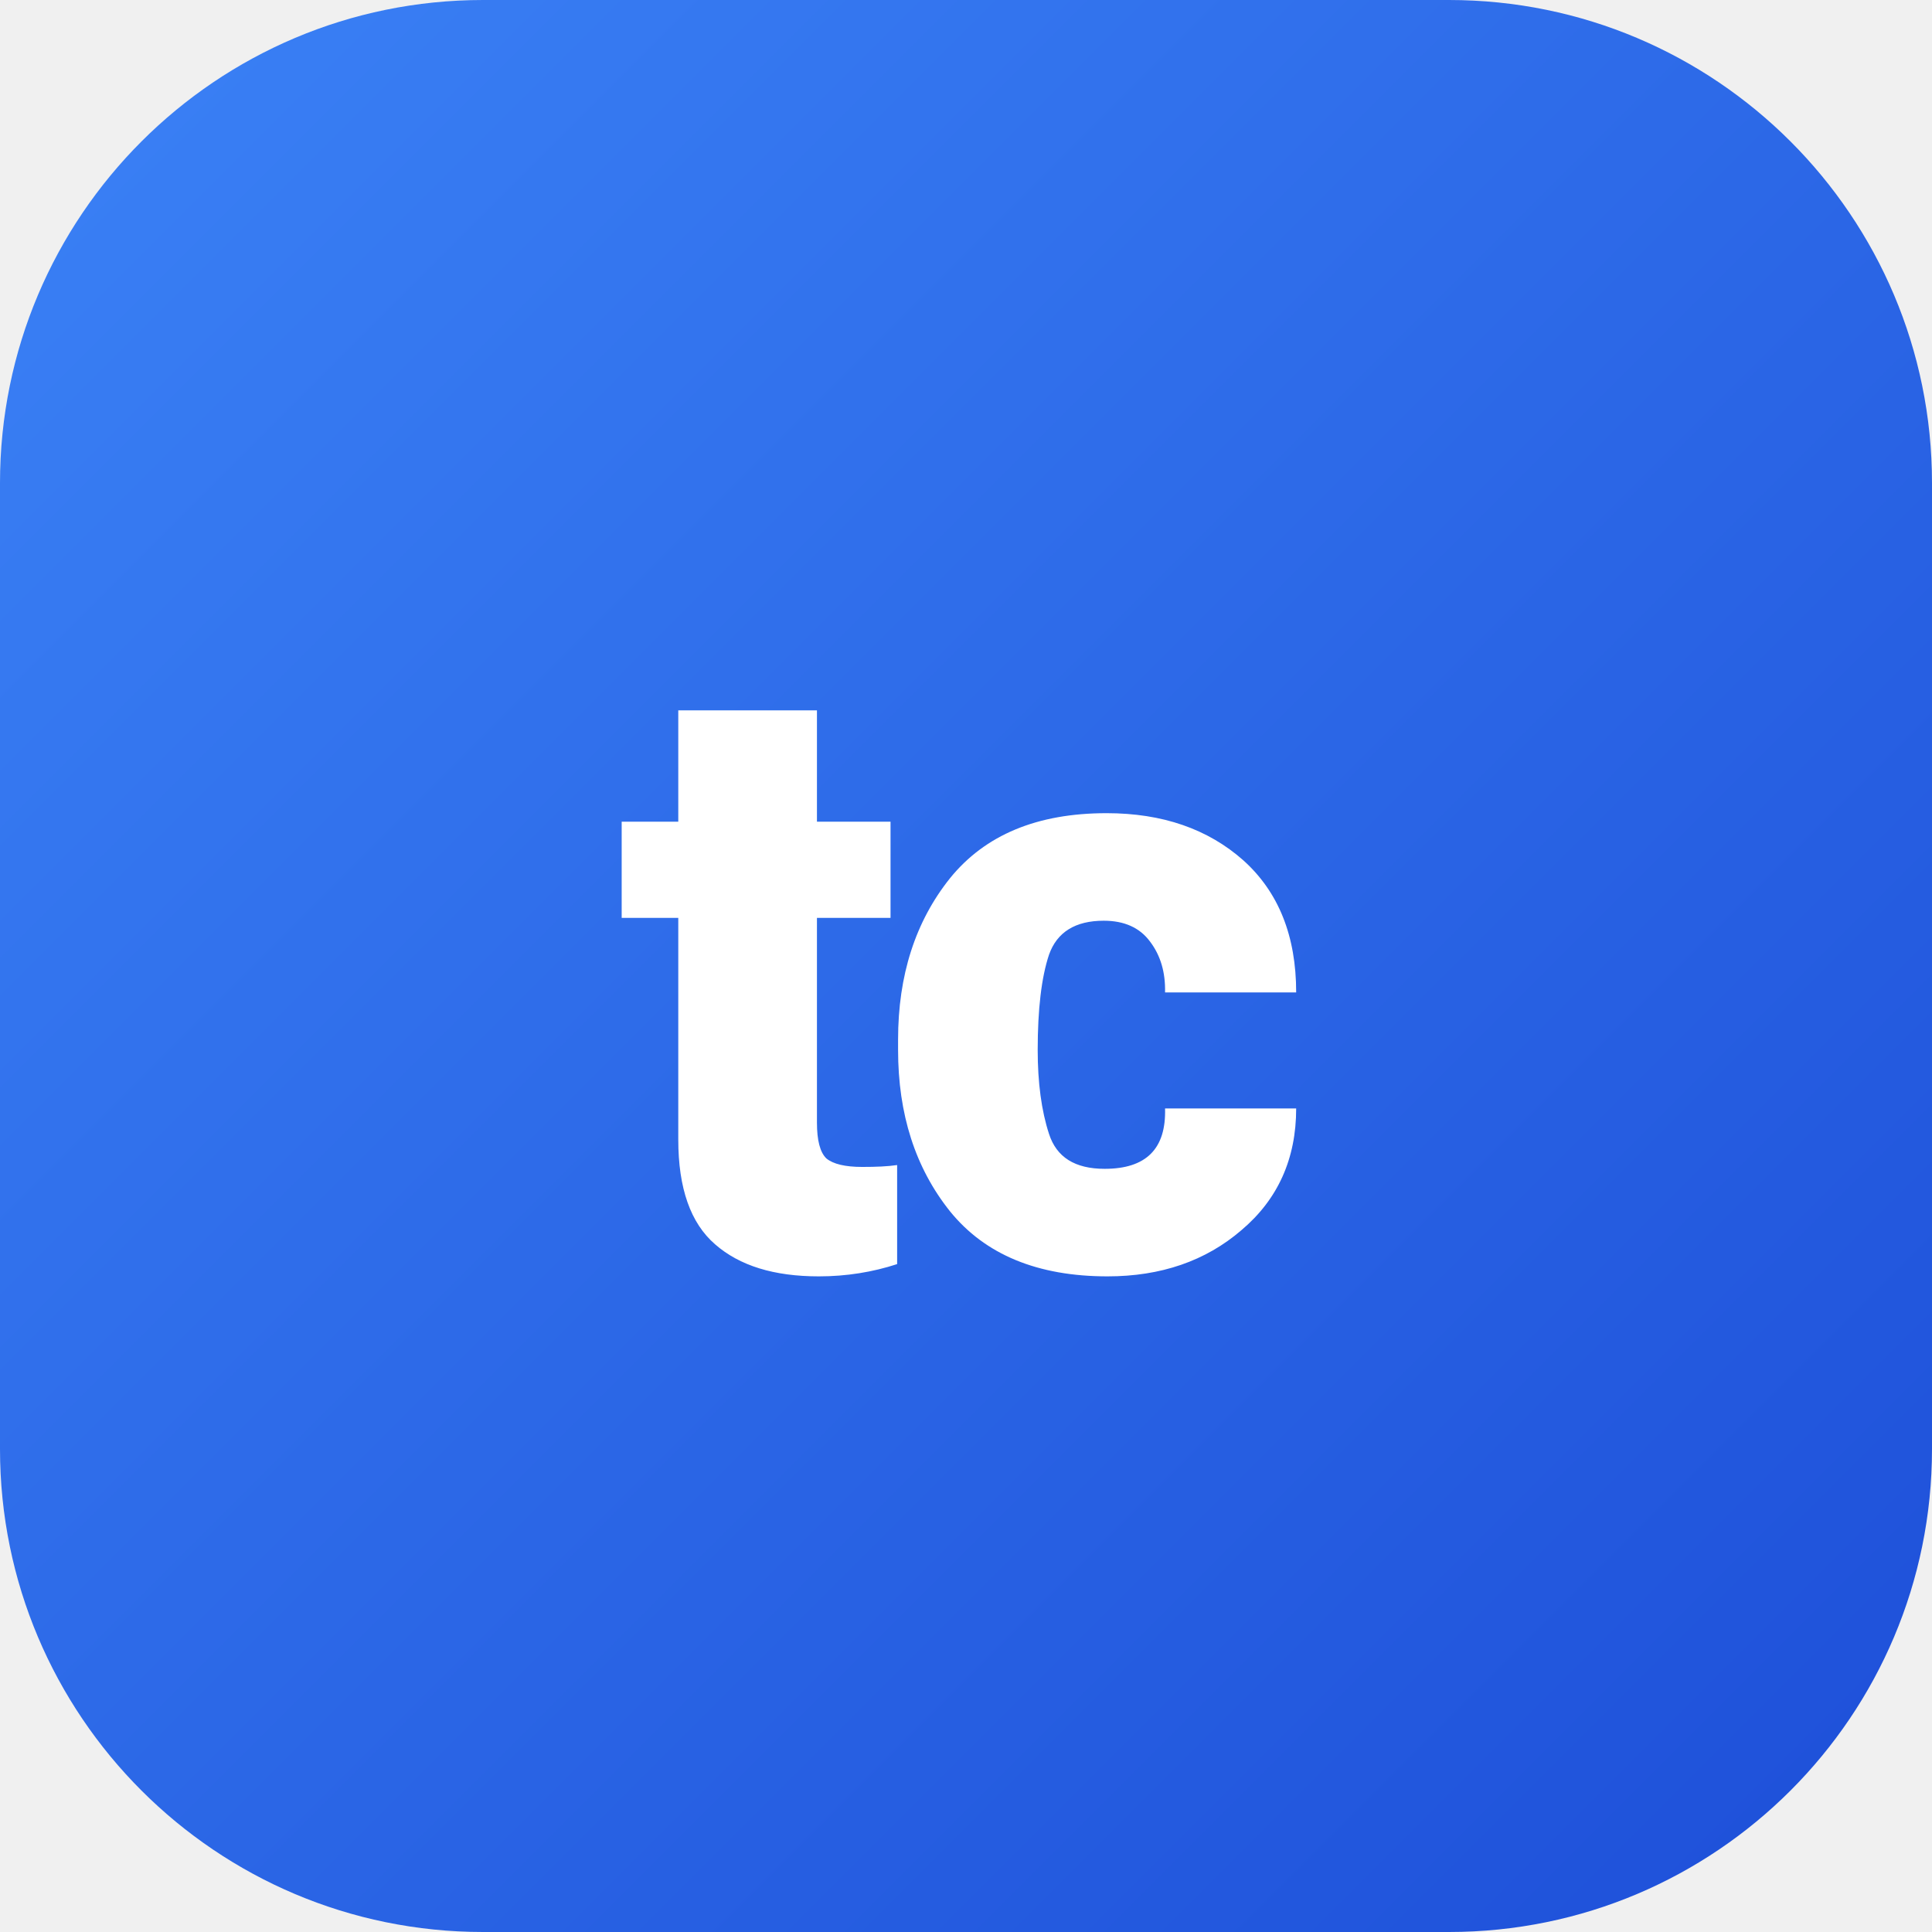
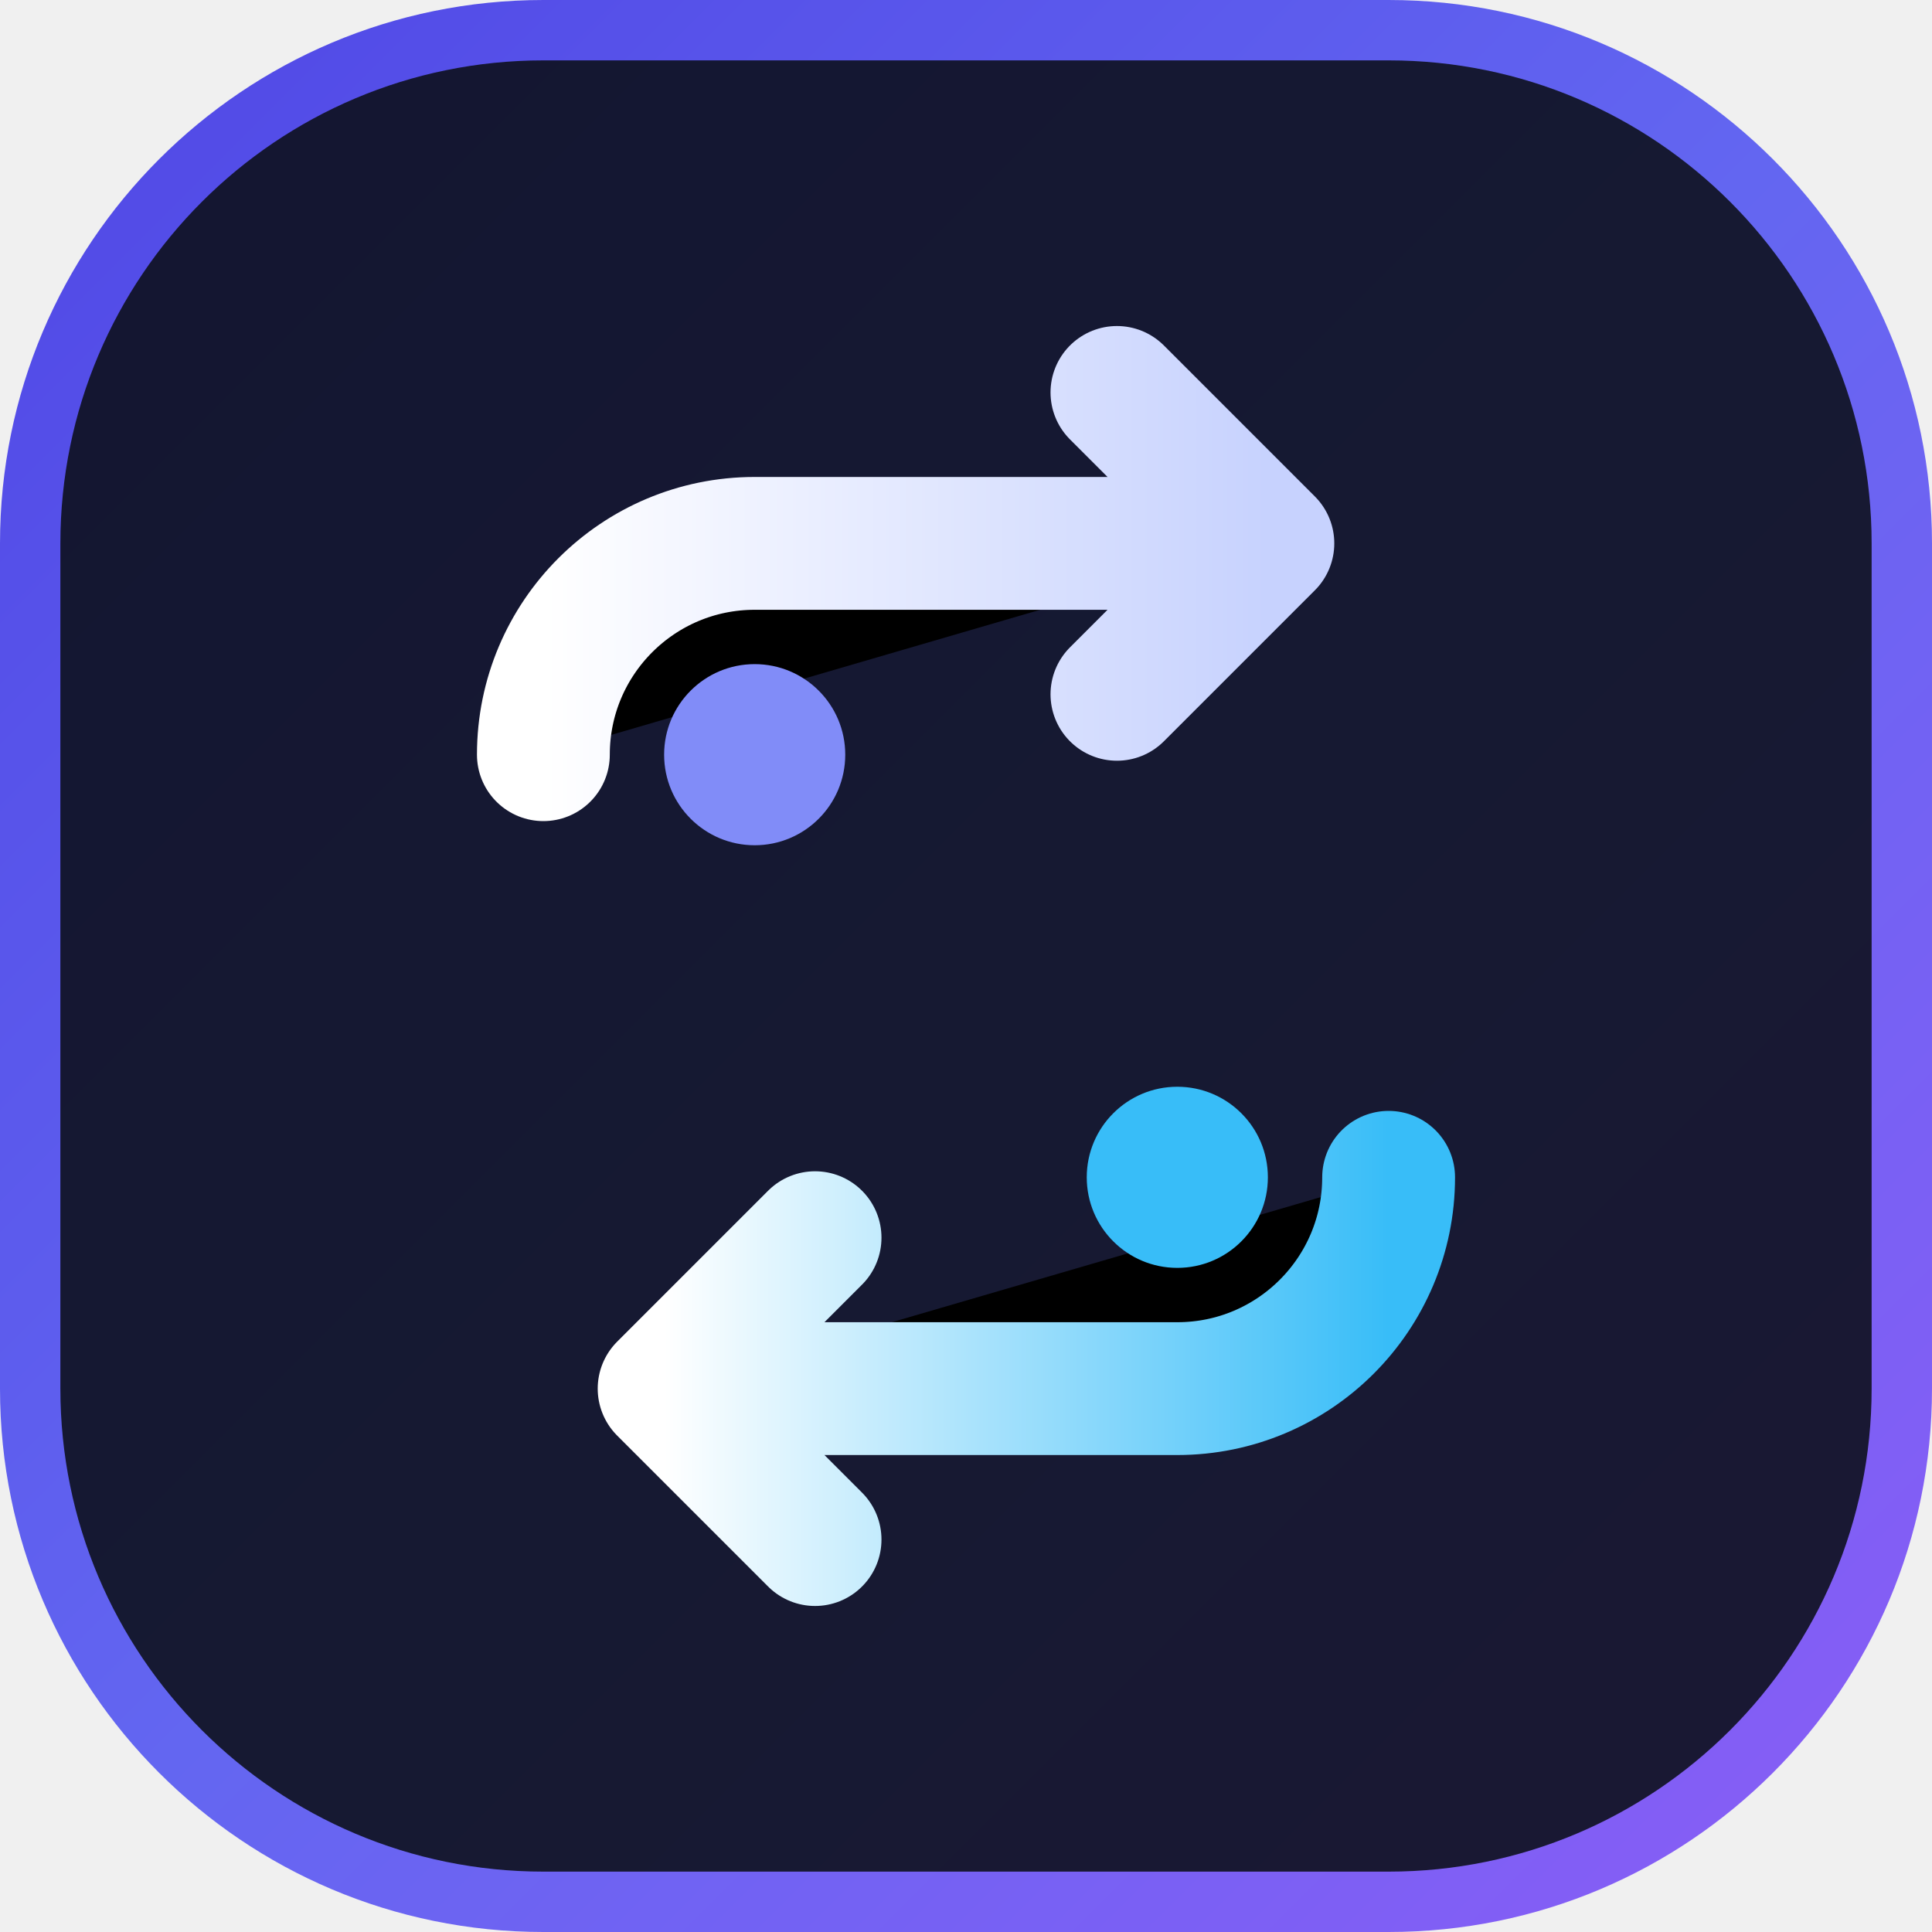
<svg xmlns="http://www.w3.org/2000/svg" viewBox="0 0 32 32" width="32" height="32">
  <defs>
-     <linearGradient id="tc-grad" x1="0%" y1="0%" x2="100%" y2="100%">
-       <stop offset="0%" stop-color="#3b82f6" />
-       <stop offset="100%" stop-color="#1d4ed8" />
+     <linearGradient id="tc-bg" x1="0%" y1="0%" x2="100%" y2="100%">
+       <stop offset="0%" stop-color="#4f46e5" />
+       <stop offset="50%" stop-color="#6366f1" />
+       <stop offset="100%" stop-color="#8b5cf6" />
+     </linearGradient>
+     <linearGradient id="brand-grad-1" x1="5" y1="5" x2="17" y2="5" gradientUnits="userSpaceOnUse">
+       <stop stop-color="#ffffff" />
+       <stop offset="1" stop-color="#c7d2fe" />
+     </linearGradient>
+     <linearGradient id="brand-grad-2" x1="19" y1="19" x2="7" y2="19" gradientUnits="userSpaceOnUse">
+       <stop stop-color="#38bdf8" />
+       <stop offset="1" stop-color="#ffffff" />
    </linearGradient>
  </defs>
-   <rect width="32" height="32" rx="8" fill="url(#tc-grad)" />
-   <text x="16" y="21" font-family="-apple-system, BlinkMacSystemFont, 'Segoe UI', Roboto, 'Helvetica Neue', Arial, sans-serif" font-size="14" font-weight="900" fill="#ffffff" text-anchor="middle" letter-spacing="-0.5">tc</text>
+   <rect width="32" height="32" rx="9" fill="url(#tc-bg)" />
+   <rect x="1" y="1" width="30" height="30" rx="8" fill="#0b0f19" opacity="0.88" />
+   <g transform="translate(4, 4)">
+     <path d="M5 8.5C5 6.567 6.567 5 8.5 5H17M17 5L14.5 2.5M17 5L14.5 7.5" stroke="url(#brand-grad-1)" stroke-width="2.2" stroke-linecap="round" stroke-linejoin="round" />
+     <path d="M19 15.5C19 17.433 17.433 19 15.5 19H7M7 19L9.5 16.5M7 19L9.5 21.5" stroke="url(#brand-grad-2)" stroke-width="2.2" stroke-linecap="round" stroke-linejoin="round" />
+     <circle cx="8.5" cy="8.5" r="1.5" fill="#818cf8" />
+     <circle cx="15.5" cy="15.5" r="1.5" fill="#38bdf8" />
+   </g>
</svg>
